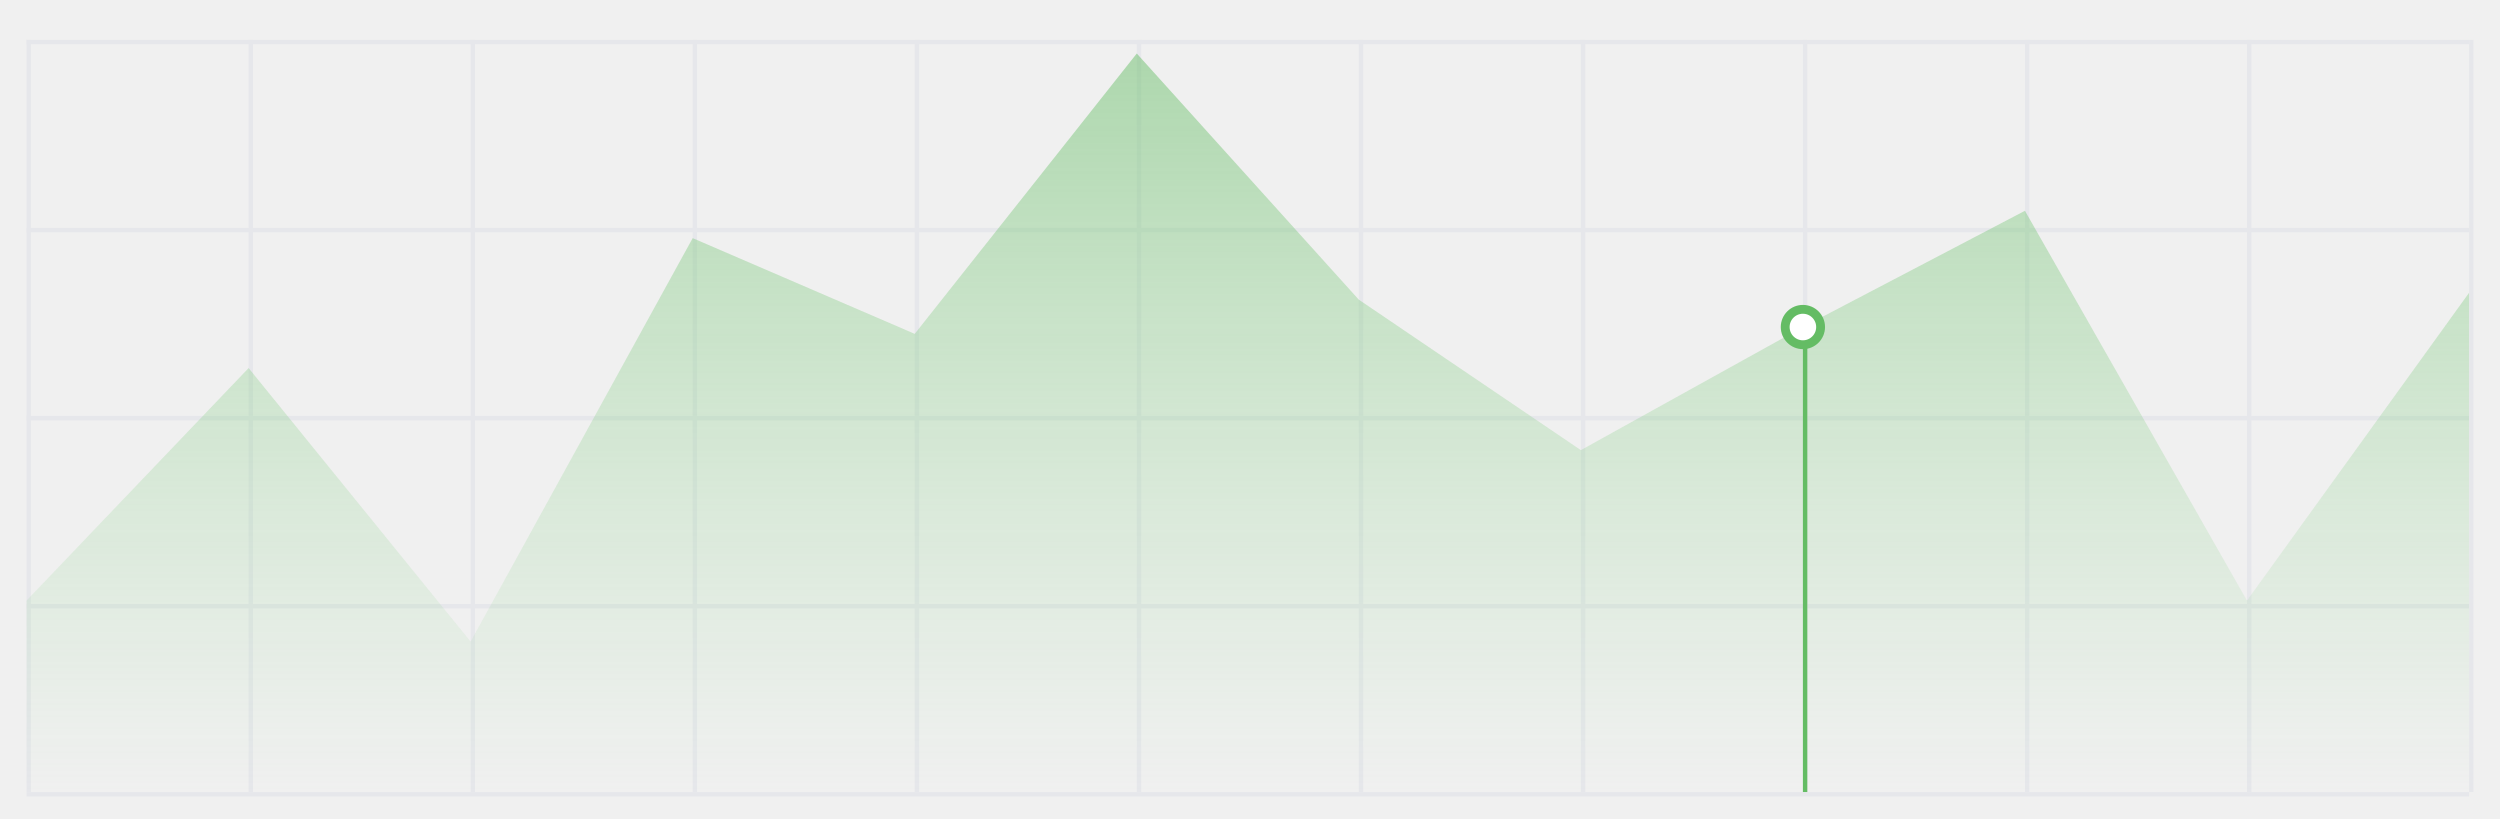
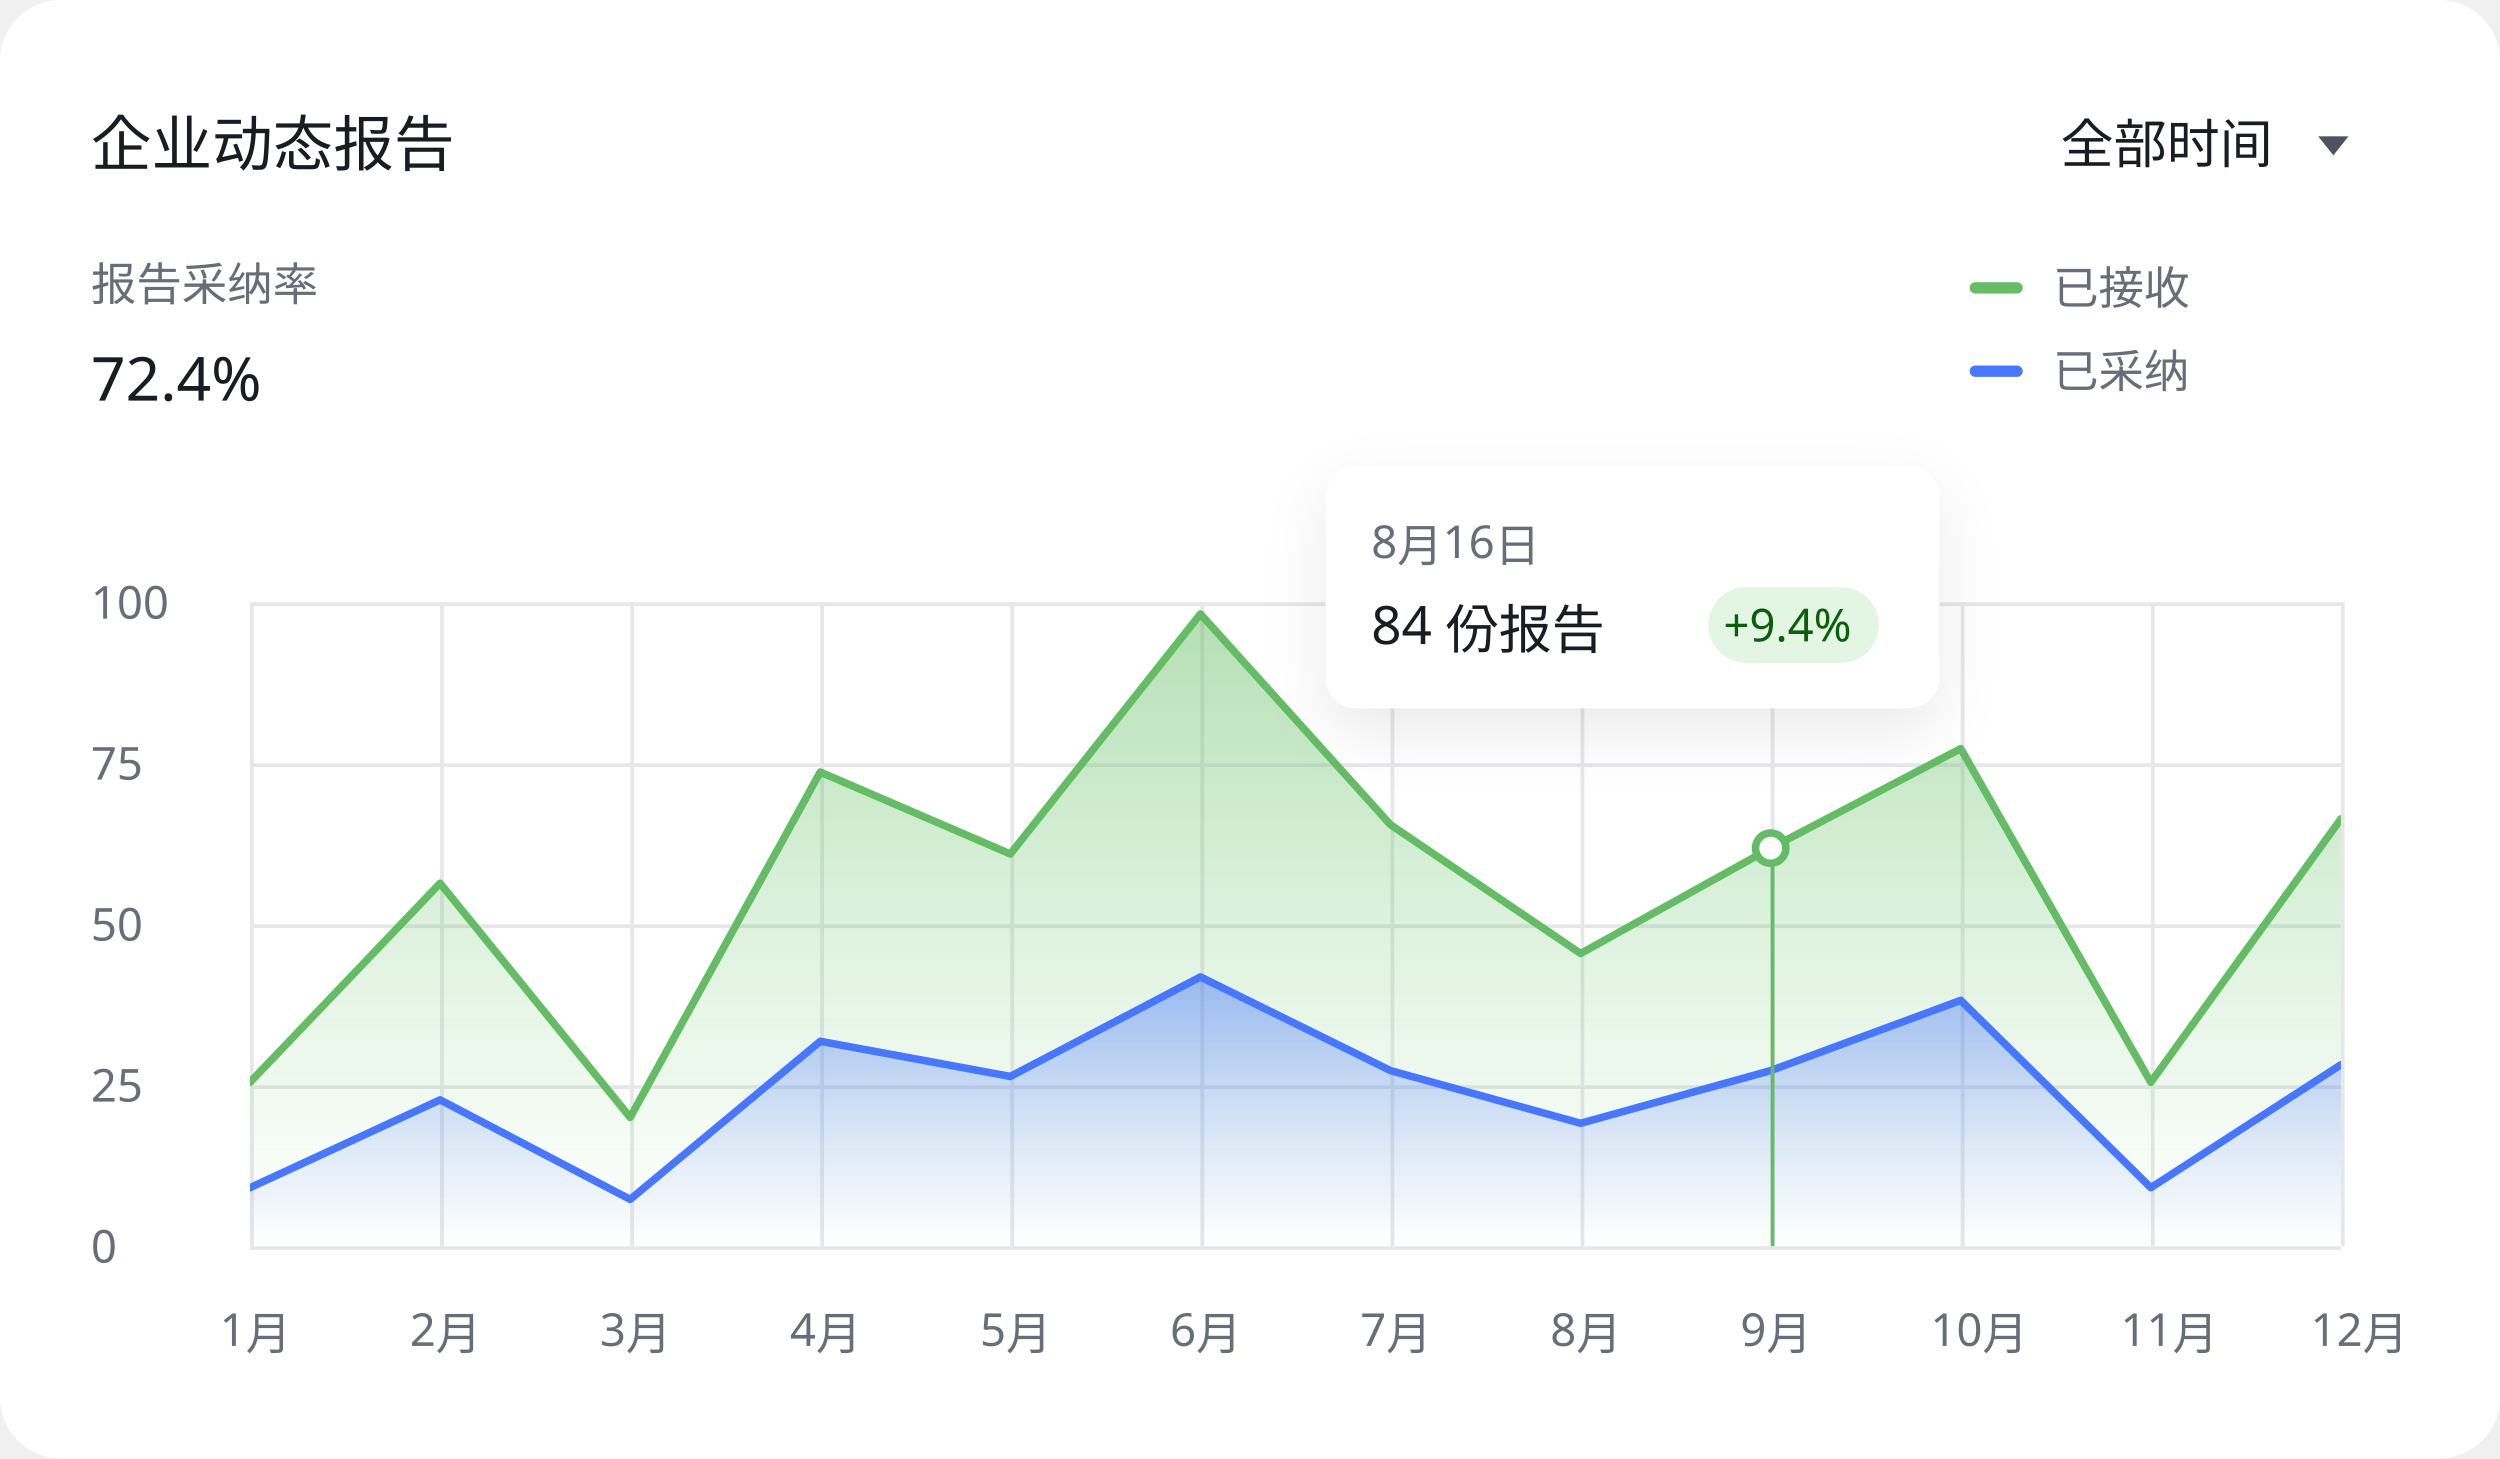
- <svg xmlns="http://www.w3.org/2000/svg" width="565" height="185" viewBox="60 150 565 185" fill="none" role="img" aria-label="企业动态折线图">
-   <g clip-path="url(#chart4-clip0_1118_42077)">
+ <svg xmlns="http://www.w3.org/2000/svg" width="660" height="385" viewBox="0 0 660 385" fill="none" role="img" aria-label="chart-vector-4">
+   <path d="M0 16C0 7.163 7.163 0 16 0H644C652.837 0 660 7.163 660 16V369C660 377.837 652.837 385 644 385H16C7.163 385 0 377.837 0 369V16Z" fill="white" />
+   <g clip-path="url(#chart-vector-4-clip0_1118_42077)">
+     <text fill="#1A1C24" style="white-space: pre" xml:space="preserve" font-family="PingFang SC" font-size="16" letter-spacing="0px">
+       <tspan x="24" y="43.76">企业动态报告</tspan>
+     </text>
    <rect x="532" y="24" width="104" height="28" rx="8" fill="white" />
-     <g clip-path="url(#chart4-clip1_1118_42077)">
+     <text fill="#1A1C24" style="white-space: pre" xml:space="preserve" font-family="PingFang SC" font-size="14" letter-spacing="0px">
+       <tspan x="544" y="43.04">全部时间</tspan>
+     </text>
+     <g clip-path="url(#chart-vector-4-clip1_1118_42077)">
      <path d="M612 36H620L616 41L612 36Z" fill="#4E525E" />
    </g>
  </g>
+   <text fill="#696D7A" style="white-space: pre" xml:space="preserve" font-family="PingFang SC" font-size="12" letter-spacing="0px">
+     <tspan x="24" y="79.32">报告采纳率</tspan>
+   </text>
+   <text fill="#1A1C24" style="white-space: pre" xml:space="preserve" font-family="PingFang SC" font-size="16" letter-spacing="0px">
+     <tspan x="24" y="105.76">72.4%</tspan>
+   </text>
  <rect x="66" y="159" width="552" height="1" fill="#E6E7EB" />
+   <text fill="#696D7A" style="white-space: pre" xml:space="preserve" font-family="PingFang SC" font-size="12" letter-spacing="0px">
+     <tspan x="24" y="163.32">100</tspan>
+   </text>
  <rect x="66" y="201.5" width="552" height="1" fill="#E6E7EB" />
+   <text fill="#696D7A" style="white-space: pre" xml:space="preserve" font-family="PingFang SC" font-size="12" letter-spacing="0px">
+     <tspan x="24" y="205.82">75</tspan>
+   </text>
  <rect x="66" y="244" width="552" height="1" fill="#E6E7EB" />
+   <text fill="#696D7A" style="white-space: pre" xml:space="preserve" font-family="PingFang SC" font-size="12" letter-spacing="0px">
+     <tspan x="24" y="248.32">50</tspan>
+   </text>
  <rect x="66" y="286.5" width="552" height="1" fill="#E6E7EB" />
+   <text fill="#696D7A" style="white-space: pre" xml:space="preserve" font-family="PingFang SC" font-size="12" letter-spacing="0px">
+     <tspan x="24" y="290.82">25</tspan>
+   </text>
  <rect x="66" y="329" width="552" height="1" fill="#E6E7EB" />
+   <text fill="#696D7A" style="white-space: pre" xml:space="preserve" font-family="PingFang SC" font-size="12" letter-spacing="0px">
+     <tspan x="24" y="333.32">0</tspan>
+   </text>
  <rect x="66" y="159" width="1" height="170" fill="#E6E7EB" />
+   <text fill="#696D7A" style="white-space: pre" xml:space="preserve" font-family="PingFang SC" font-size="12" letter-spacing="0px">
+     <tspan x="58" y="355.32">1月</tspan>
+   </text>
  <rect x="116.182" y="159" width="1" height="170" fill="#E6E7EB" />
+   <text fill="#696D7A" style="white-space: pre" xml:space="preserve" font-family="PingFang SC" font-size="12" letter-spacing="0px">
+     <tspan x="108.182" y="355.32">2月</tspan>
+   </text>
  <rect x="166.363" y="159" width="1" height="170" fill="#E6E7EB" />
+   <text fill="#696D7A" style="white-space: pre" xml:space="preserve" font-family="PingFang SC" font-size="12" letter-spacing="0px">
+     <tspan x="158.363" y="355.32">3月</tspan>
+   </text>
  <rect x="216.545" y="159" width="1" height="170" fill="#E6E7EB" />
+   <text fill="#696D7A" style="white-space: pre" xml:space="preserve" font-family="PingFang SC" font-size="12" letter-spacing="0px">
+     <tspan x="208.545" y="355.32">4月</tspan>
+   </text>
  <rect x="266.727" y="159" width="1" height="170" fill="#E6E7EB" />
+   <text fill="#696D7A" style="white-space: pre" xml:space="preserve" font-family="PingFang SC" font-size="12" letter-spacing="0px">
+     <tspan x="258.727" y="355.32">5月</tspan>
+   </text>
  <rect x="316.908" y="159" width="1" height="170" fill="#E6E7EB" />
+   <text fill="#696D7A" style="white-space: pre" xml:space="preserve" font-family="PingFang SC" font-size="12" letter-spacing="0px">
+     <tspan x="308.908" y="355.32">6月</tspan>
+   </text>
  <rect x="367.092" y="159" width="1" height="170" fill="#E6E7EB" />
+   <text fill="#696D7A" style="white-space: pre" xml:space="preserve" font-family="PingFang SC" font-size="12" letter-spacing="0px">
+     <tspan x="359.092" y="355.32">7月</tspan>
+   </text>
  <rect x="417.273" y="159" width="1" height="170" fill="#E6E7EB" />
+   <text fill="#696D7A" style="white-space: pre" xml:space="preserve" font-family="PingFang SC" font-size="12" letter-spacing="0px">
+     <tspan x="409.273" y="355.32">8月</tspan>
+   </text>
  <rect x="467.455" y="159" width="1" height="170" fill="#E6E7EB" />
+   <text fill="#696D7A" style="white-space: pre" xml:space="preserve" font-family="PingFang SC" font-size="12" letter-spacing="0px">
+     <tspan x="459.455" y="355.32">9月</tspan>
+   </text>
  <rect x="517.637" y="159" width="1" height="170" fill="#E6E7EB" />
+   <text fill="#696D7A" style="white-space: pre" xml:space="preserve" font-family="PingFang SC" font-size="12" letter-spacing="0px">
+     <tspan x="509.637" y="355.32">10月</tspan>
+   </text>
  <rect x="567.818" y="159" width="1" height="170" fill="#E6E7EB" />
+   <text fill="#696D7A" style="white-space: pre" xml:space="preserve" font-family="PingFang SC" font-size="12" letter-spacing="0px">
+     <tspan x="559.818" y="355.32">11月</tspan>
+   </text>
  <rect x="618" y="159" width="1" height="170" fill="#E6E7EB" />
-   <path d="M66 285.727L116.182 233.182L166.364 295L216.545 203.818L266.727 225.454L316.909 162.091L367.091 217.727L417.273 251.727L467.455 223.909L517.636 197.636L567.818 285.727L618 216.182V329H66V285.727Z" fill="url(#chart4-paint0_linear_1118_42077)" fill-opacity="0.48" />
-   <g clip-path="url(#chart4-clip2_1118_42077)">
+   <text fill="#696D7A" style="white-space: pre" xml:space="preserve" font-family="PingFang SC" font-size="12" letter-spacing="0px">
+     <tspan x="610" y="355.32">12月</tspan>
+   </text>
+   <path d="M66 285.727L116.182 233.182L166.364 295L216.545 203.818L266.727 225.454L316.909 162.091L367.091 217.727L417.273 251.727L467.455 223.909L517.636 197.636L567.818 285.727L618 216.182V329H66V285.727Z" fill="url(#chart-vector-4-paint0_linear_1118_42077)" fill-opacity="0.48" />
+   <g clip-path="url(#chart-vector-4-clip2_1118_42077)">
    <path d="M66 285.727L116.182 233.182L166.364 295L216.545 203.818L266.727 225.454L316.909 162.091L367.091 217.727L417.273 251.727L467.455 223.909L517.636 197.636L567.818 285.727L618 216.182" stroke="#64BC64" stroke-width="2" stroke-linecap="round" stroke-linejoin="round" />
  </g>
-   <g clip-path="url(#chart4-clip3_1118_42077)">
-     <path d="M66 313.546L116.182 290.364L166.364 316.636L216.545 274.909L266.727 284.182L316.909 257.909L367.091 282.636L417.273 296.546L467.455 282.636L517.636 264.091L567.818 313.546L618 281.091V329H66V313.546Z" fill="url(#chart4-paint1_linear_1118_42077)" fill-opacity="0.48" />
+   <g clip-path="url(#chart-vector-4-clip3_1118_42077)">
+     <path d="M66 313.546L116.182 290.364L166.364 316.636L216.545 274.909L266.727 284.182L316.909 257.909L367.091 282.636L417.273 296.546L467.455 282.636L517.636 264.091L567.818 313.546L618 281.091V329H66V313.546Z" fill="url(#chart-vector-4-paint1_linear_1118_42077)" fill-opacity="0.48" />
  </g>
-   <g clip-path="url(#chart4-clip4_1118_42077)">
+   <g clip-path="url(#chart-vector-4-clip4_1118_42077)">
    <path d="M66 313.546L116.182 290.364L166.364 316.636L216.545 274.909L266.727 284.182L316.909 257.909L367.091 282.636L417.273 296.546L467.455 282.636L517.636 264.091L567.818 313.546L618 281.091" stroke="#4777FF" stroke-width="2" stroke-linecap="round" stroke-linejoin="round" />
  </g>
  <rect x="467.455" y="227" width="1" height="102" fill="#64BC64" />
  <circle cx="467.455" cy="223.909" r="4" fill="white" stroke="#64BC64" stroke-width="2" />
-   <g clip-path="url(#chart4-clip5_1118_42077)">
+   <g filter="url(#chart-vector-4-filter0_d_1118_42077)">
+     <rect x="350" y="123" width="162" height="64" rx="8" fill="white" />
+     <text fill="#696D7A" style="white-space: pre" xml:space="preserve" font-family="PingFang SC" font-size="12" letter-spacing="0px">
+       <tspan x="362" y="147.32">8月16日</tspan>
+     </text>
+     <text fill="#1A1C24" style="white-space: pre" xml:space="preserve" font-family="PingFang SC" font-size="14" letter-spacing="0px">
+       <tspan x="362" y="170.04">84 份报告</tspan>
+     </text>
+     <rect x="451" y="155" width="45" height="20" rx="10" fill="#E3F5E3" />
+     <text fill="#0A600A" style="white-space: pre" xml:space="preserve" font-family="PingFang SC" font-size="12" letter-spacing="0px">
+       <tspan x="455" y="169.32">+9.4%</tspan>
+     </text>
+   </g>
+   <g clip-path="url(#chart-vector-4-clip5_1118_42077)">
    <rect x="520" y="74.5" width="14" height="3" rx="1.5" fill="#64BC64" />
+     <text fill="#696D7A" style="white-space: pre" xml:space="preserve" font-family="PingFang SC" font-size="12" letter-spacing="0px">
+       <tspan x="542" y="80.32">已接收</tspan>
+     </text>
  </g>
-   <g clip-path="url(#chart4-clip6_1118_42077)">
+   <g clip-path="url(#chart-vector-4-clip6_1118_42077)">
    <rect x="520" y="96.5" width="14" height="3" rx="1.5" fill="#4777FF" />
+     <text fill="#696D7A" style="white-space: pre" xml:space="preserve" font-family="PingFang SC" font-size="12" letter-spacing="0px">
+       <tspan x="542" y="102.32">已采纳</tspan>
+     </text>
  </g>
  <defs>
-     <filter id="chart4-filter0_d_1118_42077" x="334" y="113" width="194" height="96" filterUnits="userSpaceOnUse" color-interpolation-filters="sRGB">
+     <filter id="chart-vector-4-filter0_d_1118_42077" x="334" y="113" width="194" height="96" filterUnits="userSpaceOnUse" color-interpolation-filters="sRGB">
      <feFlood flood-opacity="0" result="BackgroundImageFix" />
      <feColorMatrix in="SourceAlpha" type="matrix" values="0 0 0 0 0 0 0 0 0 0 0 0 0 0 0 0 0 0 127 0" result="hardAlpha" />
      <feOffset dy="6" />
      <feGaussianBlur stdDeviation="8" />
      <feColorMatrix type="matrix" values="0 0 0 0 0 0 0 0 0 0 0 0 0 0 0 0 0 0 0.08 0" />
      <feBlend mode="normal" in2="BackgroundImageFix" result="effect1_dropShadow_1118_42077" />
      <feBlend mode="normal" in="SourceGraphic" in2="effect1_dropShadow_1118_42077" result="shape" />
    </filter>
-     <linearGradient id="chart4-paint0_linear_1118_42077" x1="342" y1="162.091" x2="342" y2="329" gradientUnits="userSpaceOnUse">
+     <linearGradient id="chart-vector-4-paint0_linear_1118_42077" x1="342" y1="162.091" x2="342" y2="329" gradientUnits="userSpaceOnUse">
      <stop stop-color="#64BC64" />
      <stop offset="1" stop-color="#85D685" stop-opacity="0" />
    </linearGradient>
-     <linearGradient id="chart4-paint1_linear_1118_42077" x1="342" y1="257.909" x2="342" y2="329" gradientUnits="userSpaceOnUse">
+     <linearGradient id="chart-vector-4-paint1_linear_1118_42077" x1="342" y1="257.909" x2="342" y2="329" gradientUnits="userSpaceOnUse">
      <stop stop-color="#4777FF" />
      <stop offset="1" stop-color="#85A3FF" stop-opacity="0" />
    </linearGradient>
-     <clipPath id="chart4-clip0_1118_42077">
- </clipPath>
-     <clipPath id="chart4-clip1_1118_42077">
+     <clipPath id="chart-vector-4-clip0_1118_42077">
+       <rect width="612" height="28" fill="white" transform="translate(24 24)" />
+     </clipPath>
+     <clipPath id="chart-vector-4-clip1_1118_42077">
      <rect width="16" height="16" fill="white" transform="translate(608 30)" />
    </clipPath>
-     <clipPath id="chart4-clip2_1118_42077">
- </clipPath>
-     <clipPath id="chart4-clip3_1118_42077">
- </clipPath>
-     <clipPath id="chart4-clip4_1118_42077">
- </clipPath>
-     <clipPath id="chart4-clip5_1118_42077">
+     <clipPath id="chart-vector-4-clip2_1118_42077">
+       <rect width="552" height="170" fill="white" transform="translate(66 159)" />
+     </clipPath>
+     <clipPath id="chart-vector-4-clip3_1118_42077">
+       <rect width="552" height="170" fill="white" transform="translate(66 159)" />
+     </clipPath>
+     <clipPath id="chart-vector-4-clip4_1118_42077">
+       <rect width="552" height="170" fill="white" transform="translate(66 159)" />
+     </clipPath>
+     <clipPath id="chart-vector-4-clip5_1118_42077">
      <rect width="58" height="16" fill="white" transform="translate(520 68)" />
    </clipPath>
-     <clipPath id="chart4-clip6_1118_42077">
+     <clipPath id="chart-vector-4-clip6_1118_42077">
      <rect width="58" height="16" fill="white" transform="translate(520 90)" />
    </clipPath>
  </defs>
</svg>
